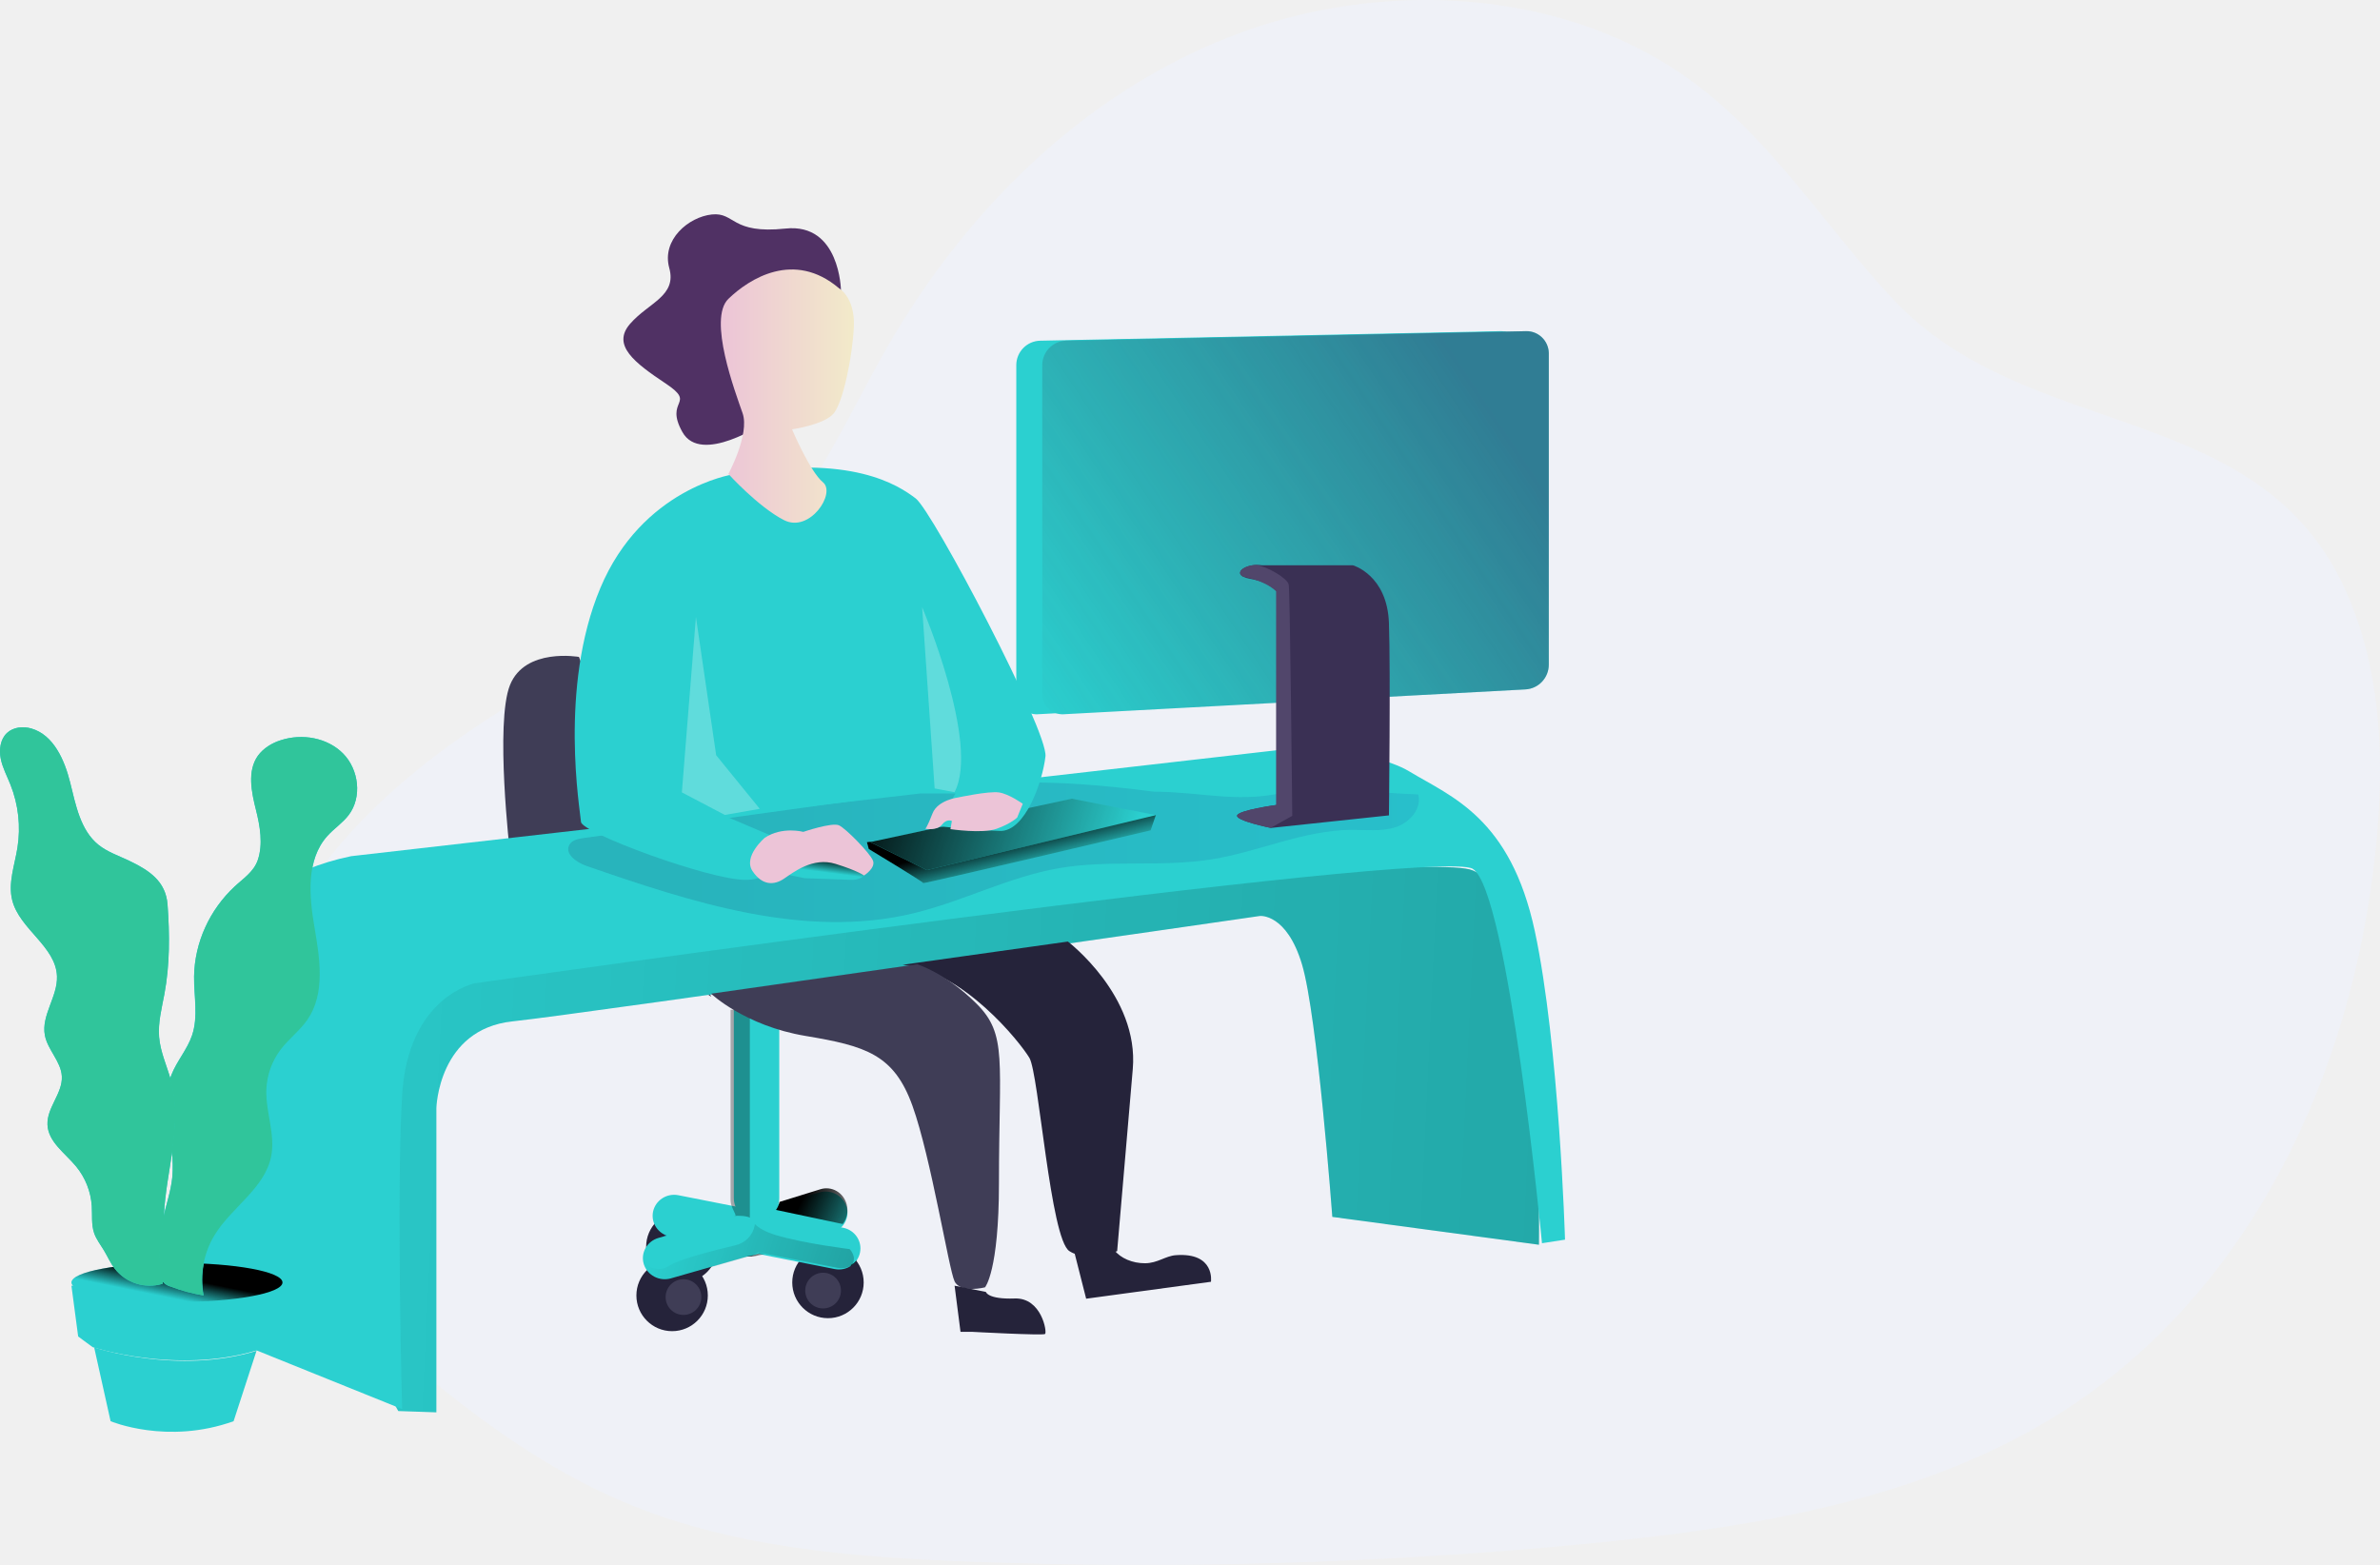
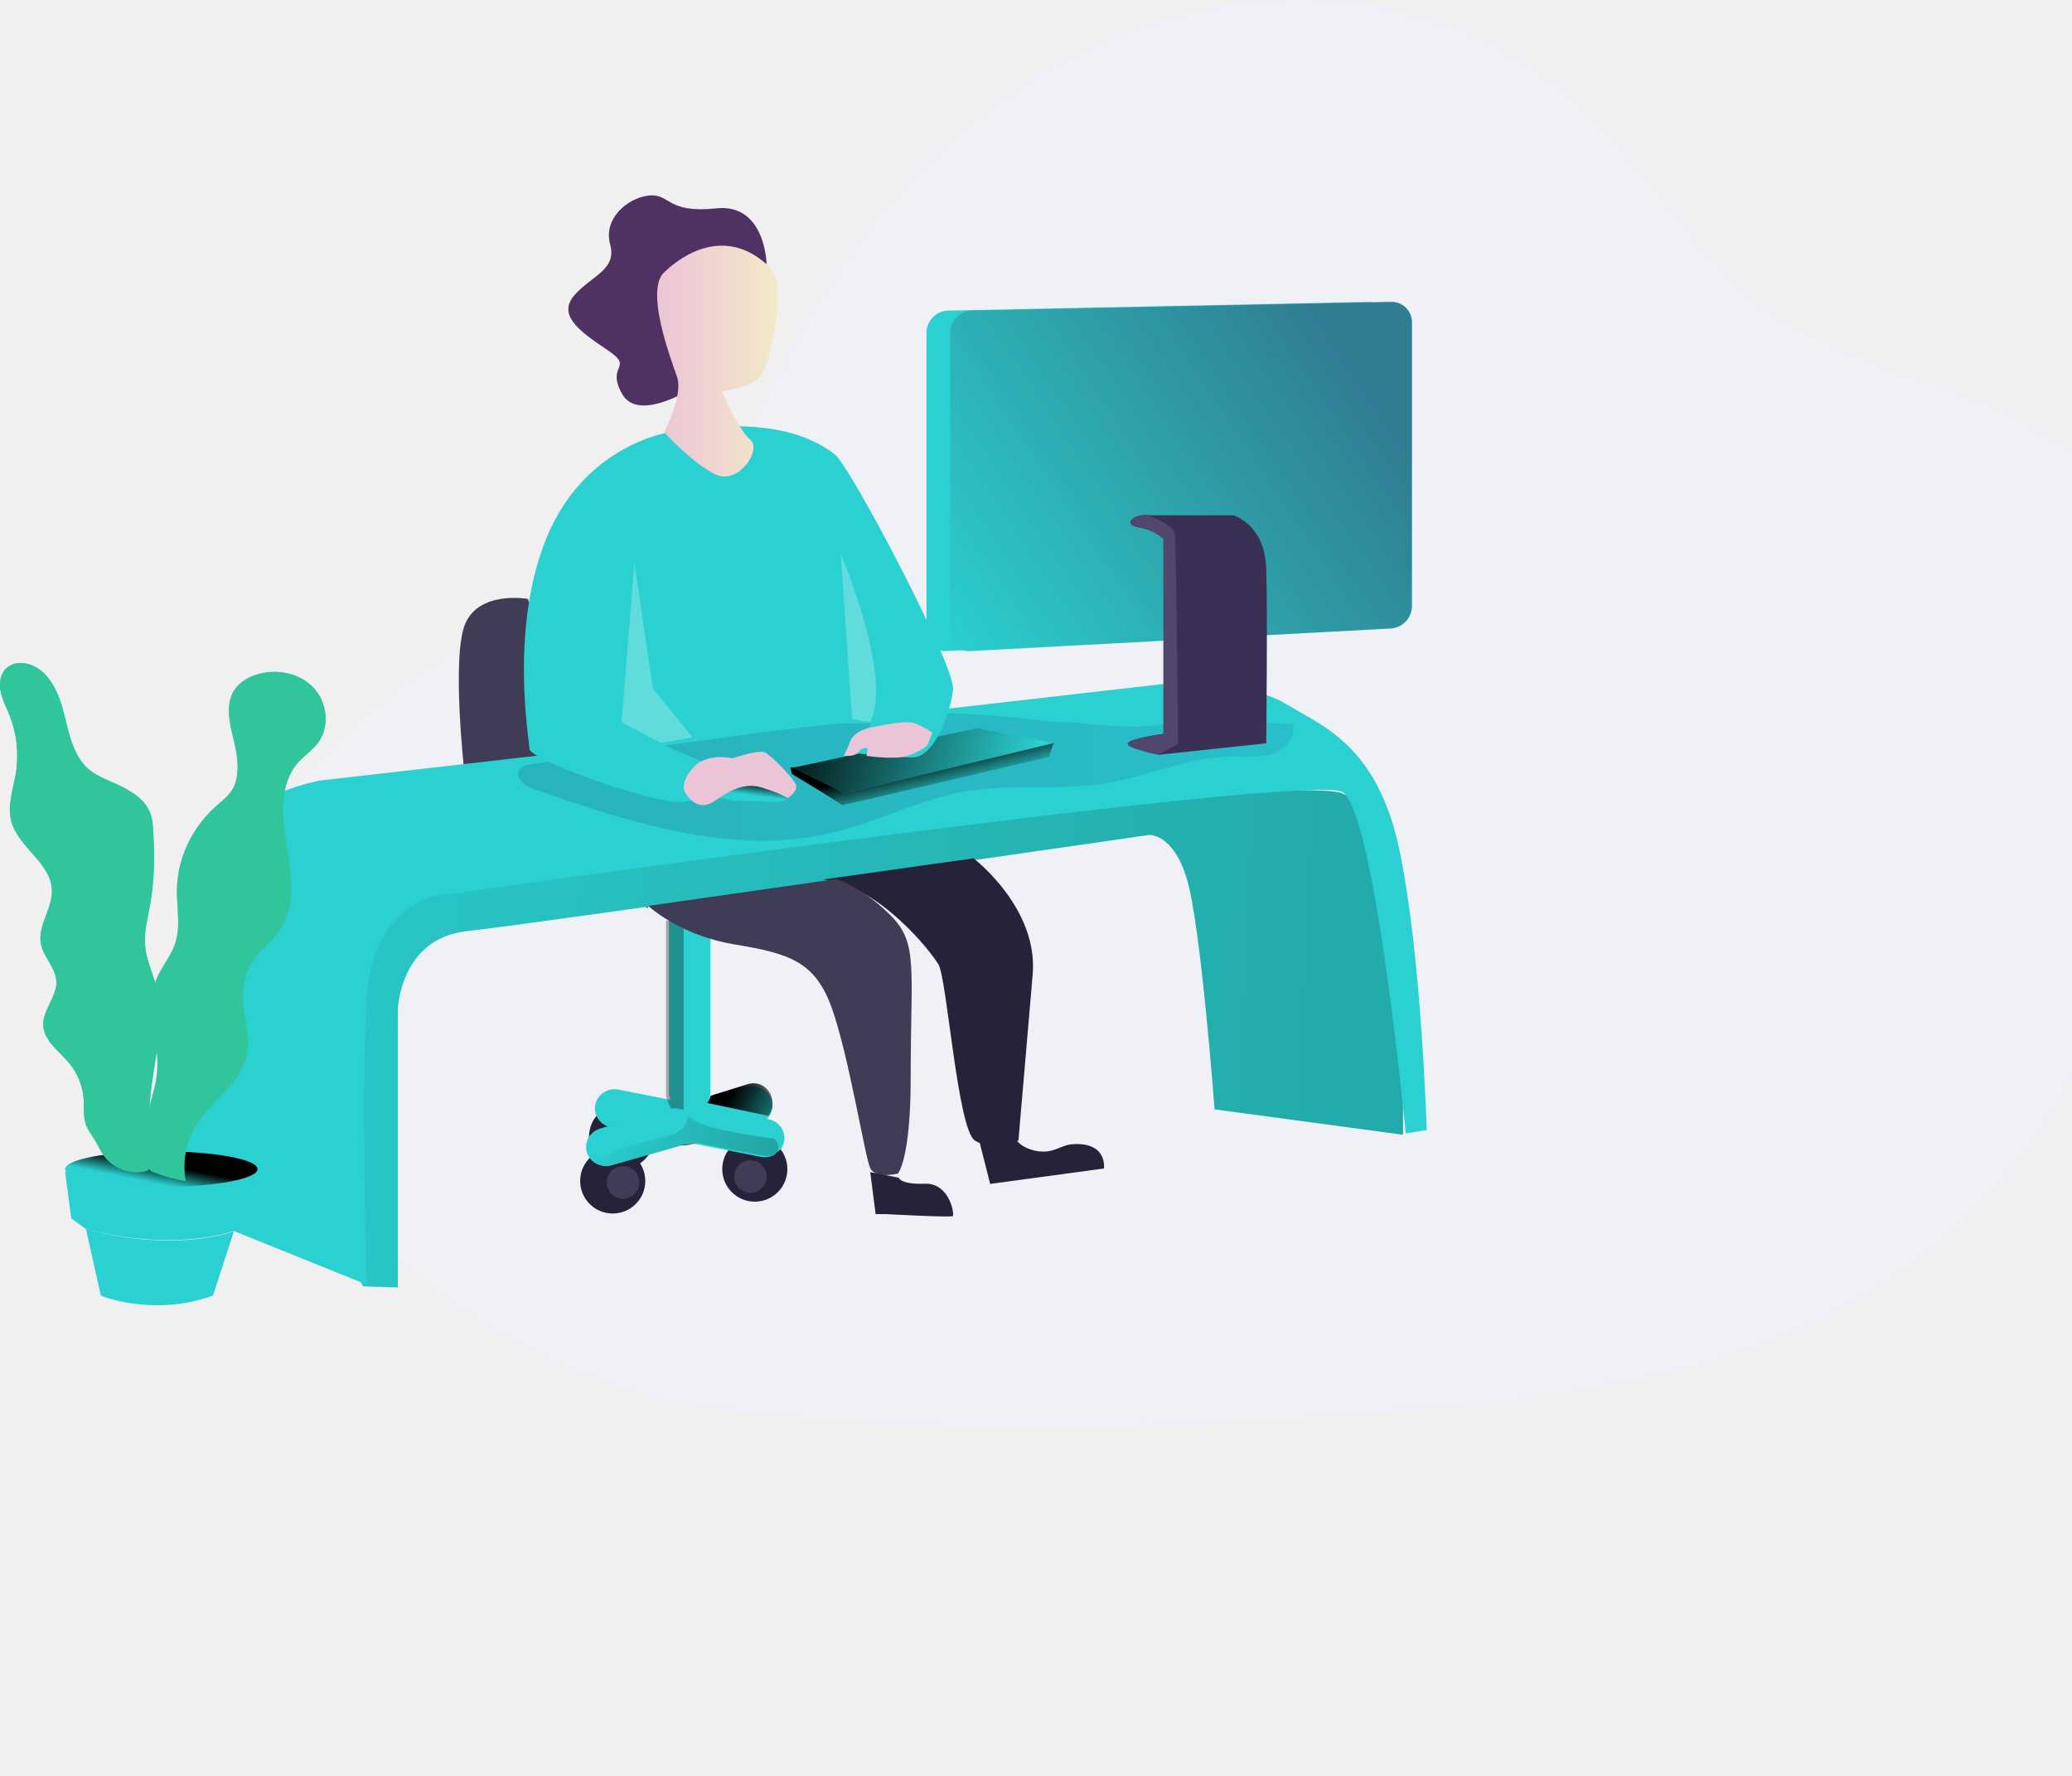
- <svg xmlns="http://www.w3.org/2000/svg" width="733" height="482">
+ <svg xmlns="http://www.w3.org/2000/svg" viewBox="  0 0 700 600">
  <defs>
    <linearGradient id="a" x1="0%" x2="100%" y1="50%" y2="50%">
      <stop offset="0%" stop-color="#183866" />
      <stop offset="100%" stop-color="#1A7FC1" />
    </linearGradient>
    <linearGradient id="b" x1="-.13%" x2="100%" y1="50.057%" y2="50.057%">
      <stop offset="0%" />
      <stop offset="99%" stop-opacity="0" />
    </linearGradient>
    <linearGradient id="c" x1="176.072%" x2="310.393%" y1="-566.037%" y2="-534.629%">
      <stop offset="0%" />
      <stop offset="99%" stop-opacity="0" />
    </linearGradient>
    <linearGradient id="d" x1="58.928%" x2="52.269%" y1="-257.998%" y2="-277.344%">
      <stop offset="0%" />
      <stop offset="99%" stop-opacity="0" />
    </linearGradient>
    <linearGradient id="e" x1="156.099%" x2="8.109%" y1="-63.273%" y2="-76.114%">
      <stop offset="0%" />
      <stop offset="99%" stop-opacity="0" />
    </linearGradient>
    <linearGradient id="f" x1="2361.044%" x2="2162.651%" y1="-16584.906%" y2="-16647.547%">
      <stop offset="0%" />
      <stop offset="99%" stop-opacity="0" />
    </linearGradient>
    <linearGradient id="g" x1="241.391%" x2="133.142%" y1="-426.052%" y2="-412.195%">
      <stop offset="0%" />
      <stop offset="99%" stop-opacity="0" />
    </linearGradient>
    <linearGradient id="h" x1="106.85%" x2="-35.821%" y1="22.502%" y2="19.27%">
      <stop offset="0%" />
      <stop offset="100%" stop-opacity="0" />
    </linearGradient>
    <linearGradient id="i" x1="14.169%" x2="114.168%" y1="-41.335%" y2="-41.335%">
      <stop offset="0%" stop-color="#183866" />
      <stop offset="100%" stop-color="#1A7FC1" />
    </linearGradient>
    <linearGradient id="j" x1="40.386%" x2="71.43%" y1="39.515%" y2="67.977%">
      <stop offset="0%" />
      <stop offset="99%" stop-opacity="0" />
    </linearGradient>
    <linearGradient id="k" x1="-12.531%" x2="93.689%" y1="44.923%" y2="53.42%">
      <stop offset="0%" />
      <stop offset="99%" stop-opacity="0" />
    </linearGradient>
    <linearGradient id="l" x1="53.702%" x2="43.721%" y1="42.271%" y2="80.595%">
      <stop offset="0%" />
      <stop offset="99%" stop-opacity="0" />
    </linearGradient>
    <linearGradient id="m" x1="190.926%" x2="102.154%" y1="-333.246%" y2="-335.028%">
      <stop offset="0%" />
      <stop offset="99%" stop-opacity="0" />
    </linearGradient>
    <linearGradient id="n" x1="168.578%" x2="111.53%" y1="-126.252%" y2="-126.942%">
      <stop offset="0%" />
      <stop offset="99%" stop-opacity="0" />
    </linearGradient>
    <linearGradient id="o" x1="56.989%" x2="28.128%" y1="43.618%" y2="69.958%">
      <stop offset="0%" />
      <stop offset="99%" stop-opacity="0" />
    </linearGradient>
    <linearGradient id="p" x1="58.095%" x2="57.212%" y1="-1473.571%" y2="-1370.204%">
      <stop offset="0%" />
      <stop offset="99%" stop-opacity="0" />
    </linearGradient>
    <linearGradient id="q" x1="-.04%" x2="99.996%" y1="49.993%" y2="49.993%">
      <stop offset="0%" stop-color="#ECC4D7" />
      <stop offset="42%" stop-color="#EFD4D1" />
      <stop offset="100%" stop-color="#F2EAC9" />
    </linearGradient>
    <linearGradient id="r" x1="99.032%" x2="199.03%" y1="-163.287%" y2="-163.287%">
      <stop offset="0%" stop-color="#ECC4D7" />
      <stop offset="42%" stop-color="#EFD4D1" />
      <stop offset="100%" stop-color="#F2EAC9" />
    </linearGradient>
    <linearGradient id="s" x1="124.306%" x2="224.306%" y1="-84.564%" y2="-84.564%">
      <stop offset="0%" stop-color="#ECC4D7" />
      <stop offset="42%" stop-color="#EFD4D1" />
      <stop offset="100%" stop-color="#F2EAC9" />
    </linearGradient>
    <linearGradient id="t" x1="128.89%" x2="24.06%" y1="100.36%" y2="153.095%">
      <stop offset="0%" stop-color="#362958" stop-opacity=".501" />
      <stop offset="100%" stop-color="#34313D" stop-opacity="0" />
    </linearGradient>
    <linearGradient id="u" x1="3990.942%" x2="3874.36%" y1="-34225.187%" y2="-34268.317%">
      <stop offset="0%" />
      <stop offset="99%" stop-opacity="0" />
    </linearGradient>
  </defs>
  <g fill="none" fill-rule="nonzero">
    <path fill="#EFF1F7" d="M583.08 92.214c-20.973-22.385-37.208-49.107-62.275-67.375-39.374-28.754-96.041-31.558-142.08-13.494-46.04 18.063-81.905 54.474-105.544 95.703-12.435 21.692-22.202 45.354-40.423 63.08-15.403 14.976-35.648 24.531-54.843 34.938-30.948 16.733-60.752 36.952-80.78 64.695-20.026 27.743-28.98 64.18-16.178 95.446 8.633 21.097 26.022 37.883 43.836 53.081 20.964 17.869 43.496 34.601 69.5 45.248 32.555 13.246 68.694 16.094 104.134 17.442 62.828 2.38 125.757.601 188.319-5.323 51.23-4.844 104.011-13.113 146.874-39.88 60.043-37.484 91-106.163 97.97-173.51 2.836-26.936 2.118-54.928-8.964-79.92-26.504-59.78-98.017-45.798-139.547-90.131z" />
    <path fill="#3F3D56" d="M178.317 202.334s-16.6-2.947-21.25 8.669c-4.65 11.616 0 51.733 0 51.733L219 307l-40.683-104.666z" />
    <path fill="#2BD0D0" d="M256.202 379.727l-24.555 7.008c-3.568 1.01-7.31-.952-8.372-4.386-1.047-3.438.987-7.046 4.55-8.069l24.522-7.014c3.565-1.01 7.307.947 8.372 4.379 1.058 3.433-.96 7.045-4.517 8.082z" />
    <circle cx="255" cy="395" r="11" fill="#25233A" />
    <circle cx="253.5" cy="397.5" r="5.5" fill="#3F3D56" />
    <circle cx="210" cy="384" r="11" fill="#25233A" />
    <path fill="url(#a)" d="M214 384.5a5.5 5.5 0 11-11 0 5.5 5.5 0 0111 0z" />
    <circle cx="207" cy="399" r="11" fill="#25233A" />
    <path fill="#3F3D56" d="M216 399.5a5.5 5.5 0 11-11 0 5.5 5.5 0 0111 0z" />
    <path fill="#2BD0D0" d="M257.085 390.874l-50.787-10.046c-3.574-.717-5.884-4.13-5.168-7.636.732-3.5 4.21-5.764 7.785-5.066l50.787 10.027c3.574.717 5.884 4.13 5.168 7.637-.723 3.507-4.204 5.781-7.785 5.084z" />
    <path fill="#2BD0D0" d="M226 310h14v59c0 3.866-3.133 7-6.997 7a6.999 6.999 0 01-6.996-7v-59H226z" />
    <path fill="#2BD0D0" d="M231.187 386.708l-24.537 7.025c-3.568 1.014-7.314-.949-8.375-4.388-1.047-3.44.987-7.05 4.548-8.074l24.537-7.005c3.564-1.01 7.304.948 8.368 4.381 1.039 3.435-.99 7.034-4.541 8.06z" />
    <path fill="url(#b)" d="M236 386.26l-3.125.551a12.89 12.89 0 01-2.875.172l1.305-.228a10.302 10.302 0 002.507-.755l2.188.26z" />
    <path fill="url(#c)" d="M261 372.738a6.914 6.914 0 01-1.46 4.262L239 372.65a7.113 7.113 0 001.098-2.462l12.654-3.923a6.201 6.201 0 014.913.579c1.5.867 2.609 2.324 3.083 4.048.164.6.249 1.222.252 1.846z" />
    <path fill="url(#d)" d="M225.22 371.103a5.776 5.776 0 01-.22-1.58V311h5.943v63.07c-.059.31-.04.627.057.93a9.278 9.278 0 00-2.845-.511c-.69-.04-1.385-.04-2.076 0l.425-.1c.262-.04-.94-2.091-1.283-3.286z" opacity=".31" />
    <path fill="url(#e)" d="M262.289 389.8c-.97.523-2.061.797-3.17.796a7.063 7.063 0 01-1.33-.13l-22.407-4.406-1.867-.363a6.54 6.54 0 01-2.133 1.055l-1.11.317-23.025 6.666c-3.514 1.007-7.202-.943-8.247-4.362 1.997 1.805 5.029 1.973 7.223.401 2.811-1.896 14.002-4.743 20.341-6.257 2.996-.698 5.288-3.05 5.848-6 .016-.173.042-.346.08-.517 1.056 1.113 2.997 2.362 6.505 3.423 8.64 2.589 22.667 4.304 22.667 4.304s2.532 2.42.625 5.073z" opacity=".31" />
    <path fill="url(#f)" d="M264 388a7.624 7.624 0 01-2 2 119.75 119.75 0 002-2z" />
    <path fill="url(#g)" d="M226.3 370.559a6.82 6.82 0 001.7 3.13c-.21.039-.425.092-.641.151L206.088 380c-3.271-.813-5.426-3.865-5.044-7.146.381-3.28 3.181-5.781 6.556-5.854a7.14 7.14 0 011.35.132l17.35 3.427z" />
    <path fill="#503164" d="M259 89.407s-.276-20.805-17.075-19.01c-16.8 1.793-15.511-5.095-22.687-4.339-7.175.757-15.51 7.786-13.117 16.468 2.395 8.682-6.332 10.623-12.064 17.21-5.733 6.587 1.349 11.976 11.006 18.416 9.657 6.44-.6 4.773 5.125 14.955 5.726 10.181 25.107-2.825 25.107-2.825L259 89.407z" />
    <path fill="#2BD0D0" d="M122.664 434.601l11.73.399v-93.745s.59-24.241 23.452-26.673c22.861-2.431 230.196-32.466 230.196-32.466s8.218-.87 12.951 14.901c4.733 15.771 9.34 77.787 9.34 77.787l63.64 8.577s1.68-109.55-21.302-115.595c-22.981-6.045-323.522 24.76-323.522 24.76s-22.29 116.352-6.485 142.055z" />
    <path fill="url(#h)" d="M122.664 434.601l11.73.399v-93.745s.59-24.241 23.452-26.673c22.861-2.431 230.196-32.466 230.196-32.466s8.218-.87 12.951 14.901c4.733 15.771 9.34 77.787 9.34 77.787l63.64 8.577s1.68-109.55-21.302-115.595c-22.981-6.045-323.522 24.76-323.522 24.76s-22.29 116.352-6.485 142.055z" opacity=".197" />
    <path fill="#2BD0D0" d="M62 303.784s5.744-31.756 46.144-40.079l285.183-32.643s27.996-1.16 40.804 6.587c12.808 7.746 31.088 14.168 38.583 49.223 7.495 35.056 9.286 94.942 9.286 94.942l-7.09 1.1s-10.348-108.44-21.312-115.306c-10.963-6.865-307.402 35.255-307.402 35.255s-20.561 4.088-22.352 34.532c-1.79 30.443 0 96.605 0 96.605L62 409.057V303.784z" />
    <path fill="url(#i)" d="M355.425 243.844c-14.762-1.9-29.644-3.276-44.519-2.72-11.18.433-22.286 1.966-33.372 3.493l-97.775 13.503c-1.66.23-3.55.603-4.38 2.044-1.592 2.752 2.15 5.464 5.182 6.512 32.51 11.256 67.243 22.656 100.708 14.63 15.3-3.669 29.511-11.288 45.03-13.935 15.518-2.647 31.448-.21 46.933-2.706 14.557-2.345 28.417-9.009 43.172-9.074 4.525 0 9.183.577 13.475-.839 4.293-1.415 8.088-5.739 6.9-10.05-13.853-.478-29.404-3.007-42.992-.262-13.449 2.712-24.894-.596-38.362-.596z" opacity=".19" />
    <path fill="#2BD0D0" d="M267 259.38l.57 2.114s16.881 10.173 16.775 10.501c-.106.328 70.024-16.24 70.024-16.24L356 251l-89 8.38z" />
    <path fill="url(#j)" d="M267 259.38l.57 2.114s16.881 10.173 16.775 10.501c-.106.328 70.024-16.24 70.024-16.24L356 251l-89 8.38z" />
    <path fill="#2BD0D0" d="M268 259.364L330.107 246 356 251.054 285.442 268z" />
    <path fill="url(#k)" d="M268 259.364L330.107 246 356 251.054 285.442 268z" />
    <path fill="#2BD0D0" d="M247.832 270.484l14.457.512s3.672.228 4.62-2.717c.95-2.945-5.89-9.16-6.622-9.277-.733-.118-19.76 5.22-17.017 10.556l4.562.926z" />
    <path fill="url(#l)" d="M247.832 270.484l14.457.512s3.672.228 4.62-2.717c.95-2.945-5.89-9.16-6.622-9.277-.733-.118-19.76 5.22-17.017 10.556l4.562.926z" />
    <path fill="#2BD0D0" d="M79 416.056l-7.058 21.677c-20.473 7.351-37.88 0-37.88 0L29 415s25.535 8.56 50 1.056z" />
    <path fill="url(#m)" d="M79 416.056l-7.058 21.677c-20.473 7.351-37.88 0-37.88 0L29 415s25.535 8.56 50 1.056z" />
    <path fill="#2BD0D0" d="M87 396l-2.284 16.943-5.786 3.008c-24.648 7.42-50.415-1.038-50.415-1.038l-4.443-3.283L22 396h65z" />
    <path fill="url(#n)" d="M87 396l-2.284 16.943-5.786 3.008c-24.648 7.42-50.415-1.038-50.415-1.038l-4.443-3.283L22 396h65z" />
    <ellipse cx="54.5" cy="395" fill="#2BD0D0" rx="32.5" ry="6" />
    <ellipse cx="54.5" cy="395" fill="url(#o)" rx="32.5" ry="6" />
    <path fill="#2BD0D0" d="M39.641 265.03c-3.182-1.515-6.603-2.658-9.356-4.87-5.547-4.5-6.953-12.248-8.69-19.198-1.736-6.951-5.097-14.593-11.944-16.587-2.562-.737-5.567-.445-7.515 1.39-2.053 1.933-2.47 5.11-1.908 7.914.561 2.804 1.928 5.316 2.985 7.974a36.878 36.878 0 012.172 19.477c-.865 5.389-2.932 10.851-1.605 16.134 2.252 8.964 13.47 14.22 13.78 23.457.212 6.233-4.885 12.001-3.73 18.135.852 4.538 5.005 8.08 5.23 12.692.25 5.23-4.662 9.655-4.424 14.885.237 5.23 5.427 8.725 8.815 12.839a21.453 21.453 0 014.827 12.193c.178 2.791-.179 5.682.726 8.327.66 1.933 1.98 3.575 3.004 5.316 1.13 1.88 1.981 3.914 3.341 5.655a13.696 13.696 0 0014.725 4.651c1.05-6.95.132-14.04.423-21.065.574-13.609 5.691-27.324 2.416-40.535-1.201-4.844-3.512-9.443-3.922-14.413-.363-4.44.812-8.838 1.631-13.217 1.69-9.044 1.664-18.394.97-27.538-.547-7.256-5.618-10.599-11.95-13.616z" />
    <path fill="#2BD0D0" d="M59.752 300.767c-.053 6.062 1.33 12.33-.612 18.085-1.47 4.362-4.702 7.934-6.371 12.223-3.85 9.899 1.33 21 .273 31.57-.44 4.354-1.936 8.537-2.88 12.813a51.236 51.236 0 00-.851 16.485 4.17 4.17 0 003.325 4.342A51.942 51.942 0 0062.711 399a26.638 26.638 0 013.445-18.59c5.274-8.63 15.522-14.446 17.43-24.359 1.29-6.712-1.715-13.524-1.502-20.355a21.886 21.886 0 014.482-12.548c2.48-3.227 5.839-5.723 8.147-9.07 5.546-8.066 3.817-18.848 2.168-28.494-1.65-9.647-2.607-20.748 3.91-28.057 2.062-2.31 4.748-4.044 6.617-6.513 4.163-5.504 3.112-13.983-1.73-18.902-4.84-4.92-12.635-6.28-19.218-4.116a13.86 13.86 0 00-7.01 4.76c-3.325 4.714-1.995 11.154-.585 16.757 1.23 4.867 2.221 10.483.539 15.39-1.257 3.651-4.443 5.63-7.15 8.172a38.903 38.903 0 00-12.502 27.692z" />
    <path fill="#30C59B" d="M53.062 354.522c-.938 6.593-2.292 13.239-2.57 19.851v.665a1.757 1.757 0 01-.111.479 51.684 51.684 0 00-.866 16.501c.036.893.261 1.768.66 2.566-.032.279-.072.551-.111.83a13.702 13.702 0 01-14.73-4.652c-1.32-1.741-2.213-3.775-3.342-5.655-1.057-1.748-2.345-3.39-3.005-5.317-.905-2.659-.549-5.536-.727-8.327a21.453 21.453 0 00-4.828-12.196c-3.389-4.087-8.587-7.516-8.818-12.833-.231-5.317 4.676-9.656 4.425-14.887-.224-4.612-4.379-8.154-5.23-12.693-1.157-6.135 3.962-11.903 3.731-18.137-.31-9.238-11.532-14.495-13.785-23.46-1.32-5.284.74-10.747 1.605-16.136a36.876 36.876 0 00-2.146-19.46c-1.057-2.658-2.424-5.163-2.986-7.975-.561-2.81-.145-5.981 1.909-7.922 1.982-1.834 4.954-2.126 7.517-1.389 6.856 1.994 10.204 9.664 11.948 16.615 1.744 6.952 3.144 14.694 8.692 19.2 2.742 2.227 6.176 3.356 9.36 4.872 6.34 3.017 11.413 6.36 11.955 13.55.66 9.145.72 18.496-.97 27.541-.82 4.38-1.982 8.78-1.632 13.219.35 4.44 2.272 8.64 3.527 12.946.139.485.277.977.396 1.469 1.665 6.839 1.13 13.757.132 20.735z" />
    <path fill="url(#p)" d="M49.718 394a7.789 7.789 0 01-.502-2.488c-.43-5.36-.216-10.78.637-16.047.023-.155.052-.31.08-.465-.171 6.346.374 12.744-.215 19z" />
    <path fill="#30C59B" d="M107.393 251.014c-1.871 2.47-4.562 4.202-6.627 6.513-6.527 7.303-5.568 18.41-3.916 28.057 1.651 9.646 3.383 20.428-2.172 28.495-2.31 3.32-5.674 5.842-8.159 9.069a21.865 21.865 0 00-4.49 12.548c-.212 6.831 2.798 13.643 1.506 20.355-1.911 9.913-12.175 15.742-17.457 24.36A26.644 26.644 0 0062.654 399a51.824 51.824 0 01-10.064-2.715 5.425 5.425 0 01-2.344-1.415 2.503 2.503 0 01-.247-.345 6.232 6.232 0 01-.699-2.55c-.599-5.506-.3-11.073.886-16.484.033-.16.073-.319.113-.478.946-4.11 2.345-8.14 2.771-12.336a39.84 39.84 0 00-.16-8.166c1.006-6.971 1.545-13.882-.153-20.668-.12-.49-.26-.982-.4-1.467.127-.425.273-.85.44-1.268 1.672-4.289 4.909-7.86 6.38-12.223 1.939-5.756.56-12.023.613-18.085.087-10.47 4.823-20.58 12.429-27.725 2.71-2.542 5.901-4.52 7.16-8.172 1.685-4.907.666-10.523-.54-15.39-1.418-5.603-2.764-12.043.587-16.757 1.665-2.337 4.29-3.857 7.02-4.76 6.567-2.165 14.407-.804 19.249 4.116 4.842 4.92 5.868 13.43 1.698 18.902z" />
    <path fill="#2BD0D0" d="M225.573 146.146s-27.817 4.3-40.684 34.977c-12.867 30.677-6.176 68.683-5.951 72.027.225 3.344 39.428 17.85 50.635 17.85 11.208 0 13.542-11.229 13.542-11.229l-19.803-8.433 60.17-6.949h10.804l-5.951 10.032s11.743 1.23 19.592 1.511c7.848.281 13.178-15.24 14.057-22.959.88-7.717-34.667-75.458-39.977-79.47-5.31-4.013-19.717-13.817-56.434-7.357z" />
    <path fill="url(#q)" d="M258.392 88.776s5.032 2.83 4.58 11.985c-.453 9.155-3.29 22.932-6.153 26.5-2.864 3.57-12.88 4.968-12.88 4.968s5.464 12.977 9.53 16.326c4.066 3.349-4.086 15.687-12.015 11.639-7.928-4.049-17.12-14.216-17.12-14.216s6.612-12.245 4.376-18.69c-2.235-6.445-10.772-29.064-4.376-35.242 6.396-6.18 20.186-15.035 34.058-3.27z" />
    <path fill="#FFF" opacity=".25" d="M214.334 190L210 244.055 223.238 251 234 249.122l-13.428-16.504zM284 187s17.909 42.077 9.97 57l-6.116-1.16L284 187z" />
    <path fill="url(#r)" d="M235.522 258.045s-6.766 5.775-3.746 10.267c3.02 4.491 6.625 4.363 9.631 2.355 3.006-2.009 8.911-6.776 15.946-4.588 7.035 2.188 8.744 3.58 8.744 3.58s3.705-2.316 2.744-4.639c-.962-2.323-8.32-9.85-10.452-10.825-2.132-.975-10.983 2.021-10.983 2.021s-6.503-1.758-11.884 1.83z" />
    <path fill="url(#s)" d="M295.191 245.598s-6.385.759-7.998 4.957c-1.613 4.198-2.193 4.71-2.193 4.71s3.606.69 5.106-1.264 3.059-1.133 3.059-1.133l-.447 2.507s9.798 1.477 14.224-.11c4.425-1.589 6.325-3.453 6.325-3.453l1.733-4.24s-4.18-3.03-7.332-3.5c-3.152-.47-12.477 1.526-12.477 1.526z" />
    <path fill="#25233A" d="M328.893 290s21.934 16.687 19.984 39.259c-1.949 22.572-4.813 56.087-4.813 56.087s-8.846 3.722-14.707 0c-5.862-3.722-9.411-54.65-12.315-59.513-2.904-4.864-20.375-26.79-39.042-28.679L328.893 290z" />
    <path fill="#3F3D56" d="M219 306.058s10.444 9.895 29.062 13.002c18.619 3.107 27.297 5.7 32.987 21.605 5.69 15.905 11.148 50.137 12.935 53.963 1.786 3.826 9.382 1.874 9.382 1.874s4.296-4.895 4.296-32.114c0-37.946 2.655-45.724-6.913-55.256-9.568-9.533-18.272-12.132-18.272-12.132L219 306.058z" />
    <path fill="#25233A" d="M294 396l1.82 14.197h3.408s21.948 1.187 22.636.675c.688-.513-1.057-11.243-9.372-10.94-8.316.304-8.861-2.023-8.861-2.023L294 396zm37-9.844L334.518 400l38.437-5.212s1.353-9.093-10.823-8.191c-3.214.234-5.608 2.465-9.471 2.485-3.863.02-7.563-1.543-9.511-4.082L331 386.156z" />
    <path fill="#2BD0D0" d="M461.804 212.337l-142.243 7.654c-3.44.181-6.376-2.47-6.561-5.926V112.473c.003-4.101 3.267-7.448 7.348-7.535l141.661-2.937a6.835 6.835 0 014.886 1.917 6.898 6.898 0 012.105 4.827v95.971c-.005 4.056-3.164 7.402-7.196 7.621z" />
    <path fill="#2BD0D0" d="M469.804 212.337l-142.25 7.655c-3.44.177-6.372-2.478-6.554-5.934V112.473c-.004-4.102 3.26-7.452 7.342-7.535l141.68-2.937c3.777-.07 6.898 2.943 6.978 6.738v95.977c-.005 4.057-3.164 7.403-7.196 7.621z" />
    <path fill="url(#t)" d="M469.804 212.337l-142.25 7.655c-3.44.177-6.372-2.478-6.554-5.934V112.473c-.004-4.102 3.26-7.452 7.342-7.535l141.68-2.937c3.777-.07 6.898 2.943 6.978 6.738v95.977c-.005 4.057-3.164 7.403-7.196 7.621z" />
    <path fill="#3A3054" d="M427.773 251.138L391.478 255s-11.053-2.23-10.455-3.862c.599-1.633 12.156-3.205 12.156-3.205v-65.804c-.1-.146-1.621-2.084-5.789-3.319-.807-.239-1.628-.43-2.459-.57a7.252 7.252 0 01-2.06-.624c-2.479-1.28.26-3.51 4.107-3.61a9.625 9.625 0 011.802.106h27.913s10.568 2.973 11.08 17.811c.511 14.839 0 59.215 0 59.215z" />
    <path fill="#51466B" d="M398 251.277L391.322 255s-10.888-2.23-10.299-3.863c.59-1.632 11.995-3.205 11.995-3.205v-65.809c-.138-.152-1.807-1.898-5.703-3.318a28.64 28.64 0 00-4.452-1.195c-2.442-1.28.255-3.51 4.046-3.61 3.228.445 9.585 4.028 9.998 6.073.412 2.044 1.093 71.204 1.093 71.204z" />
    <path fill="url(#u)" d="M263 389c-.881 1.001-1.29 1.37-.77.547.27-.159.527-.342.77-.547z" />
  </g>
</svg>
